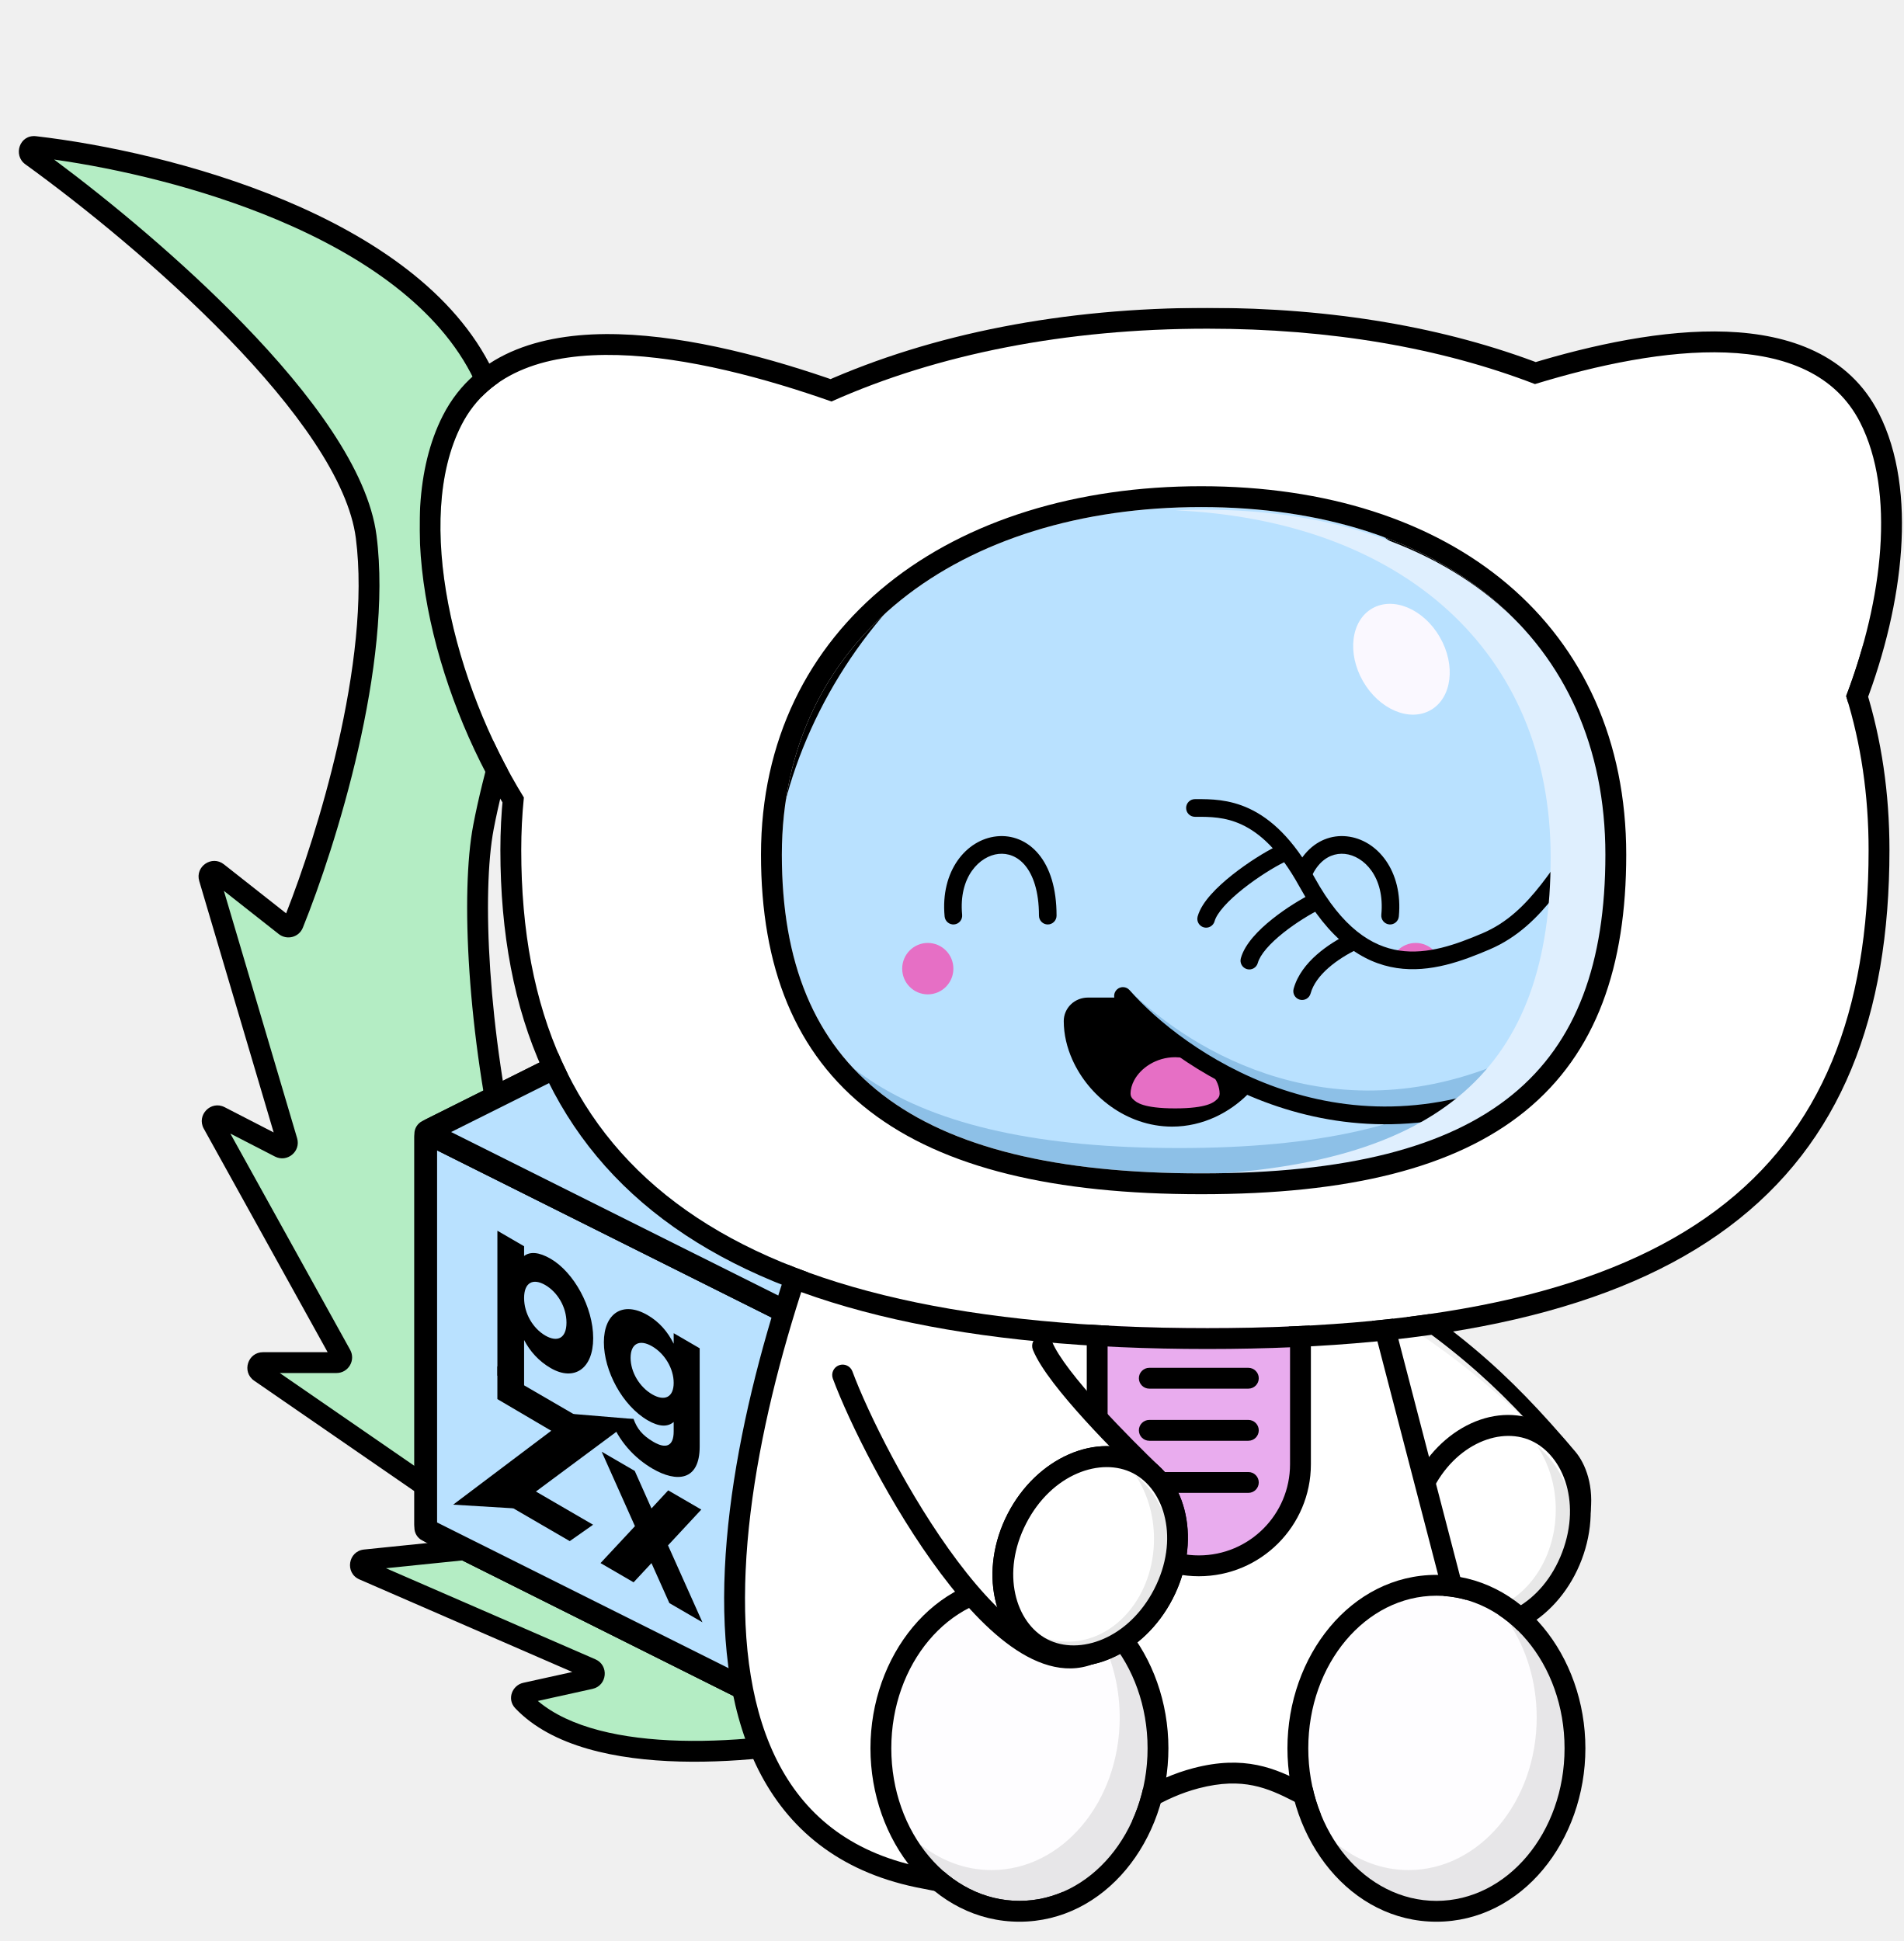
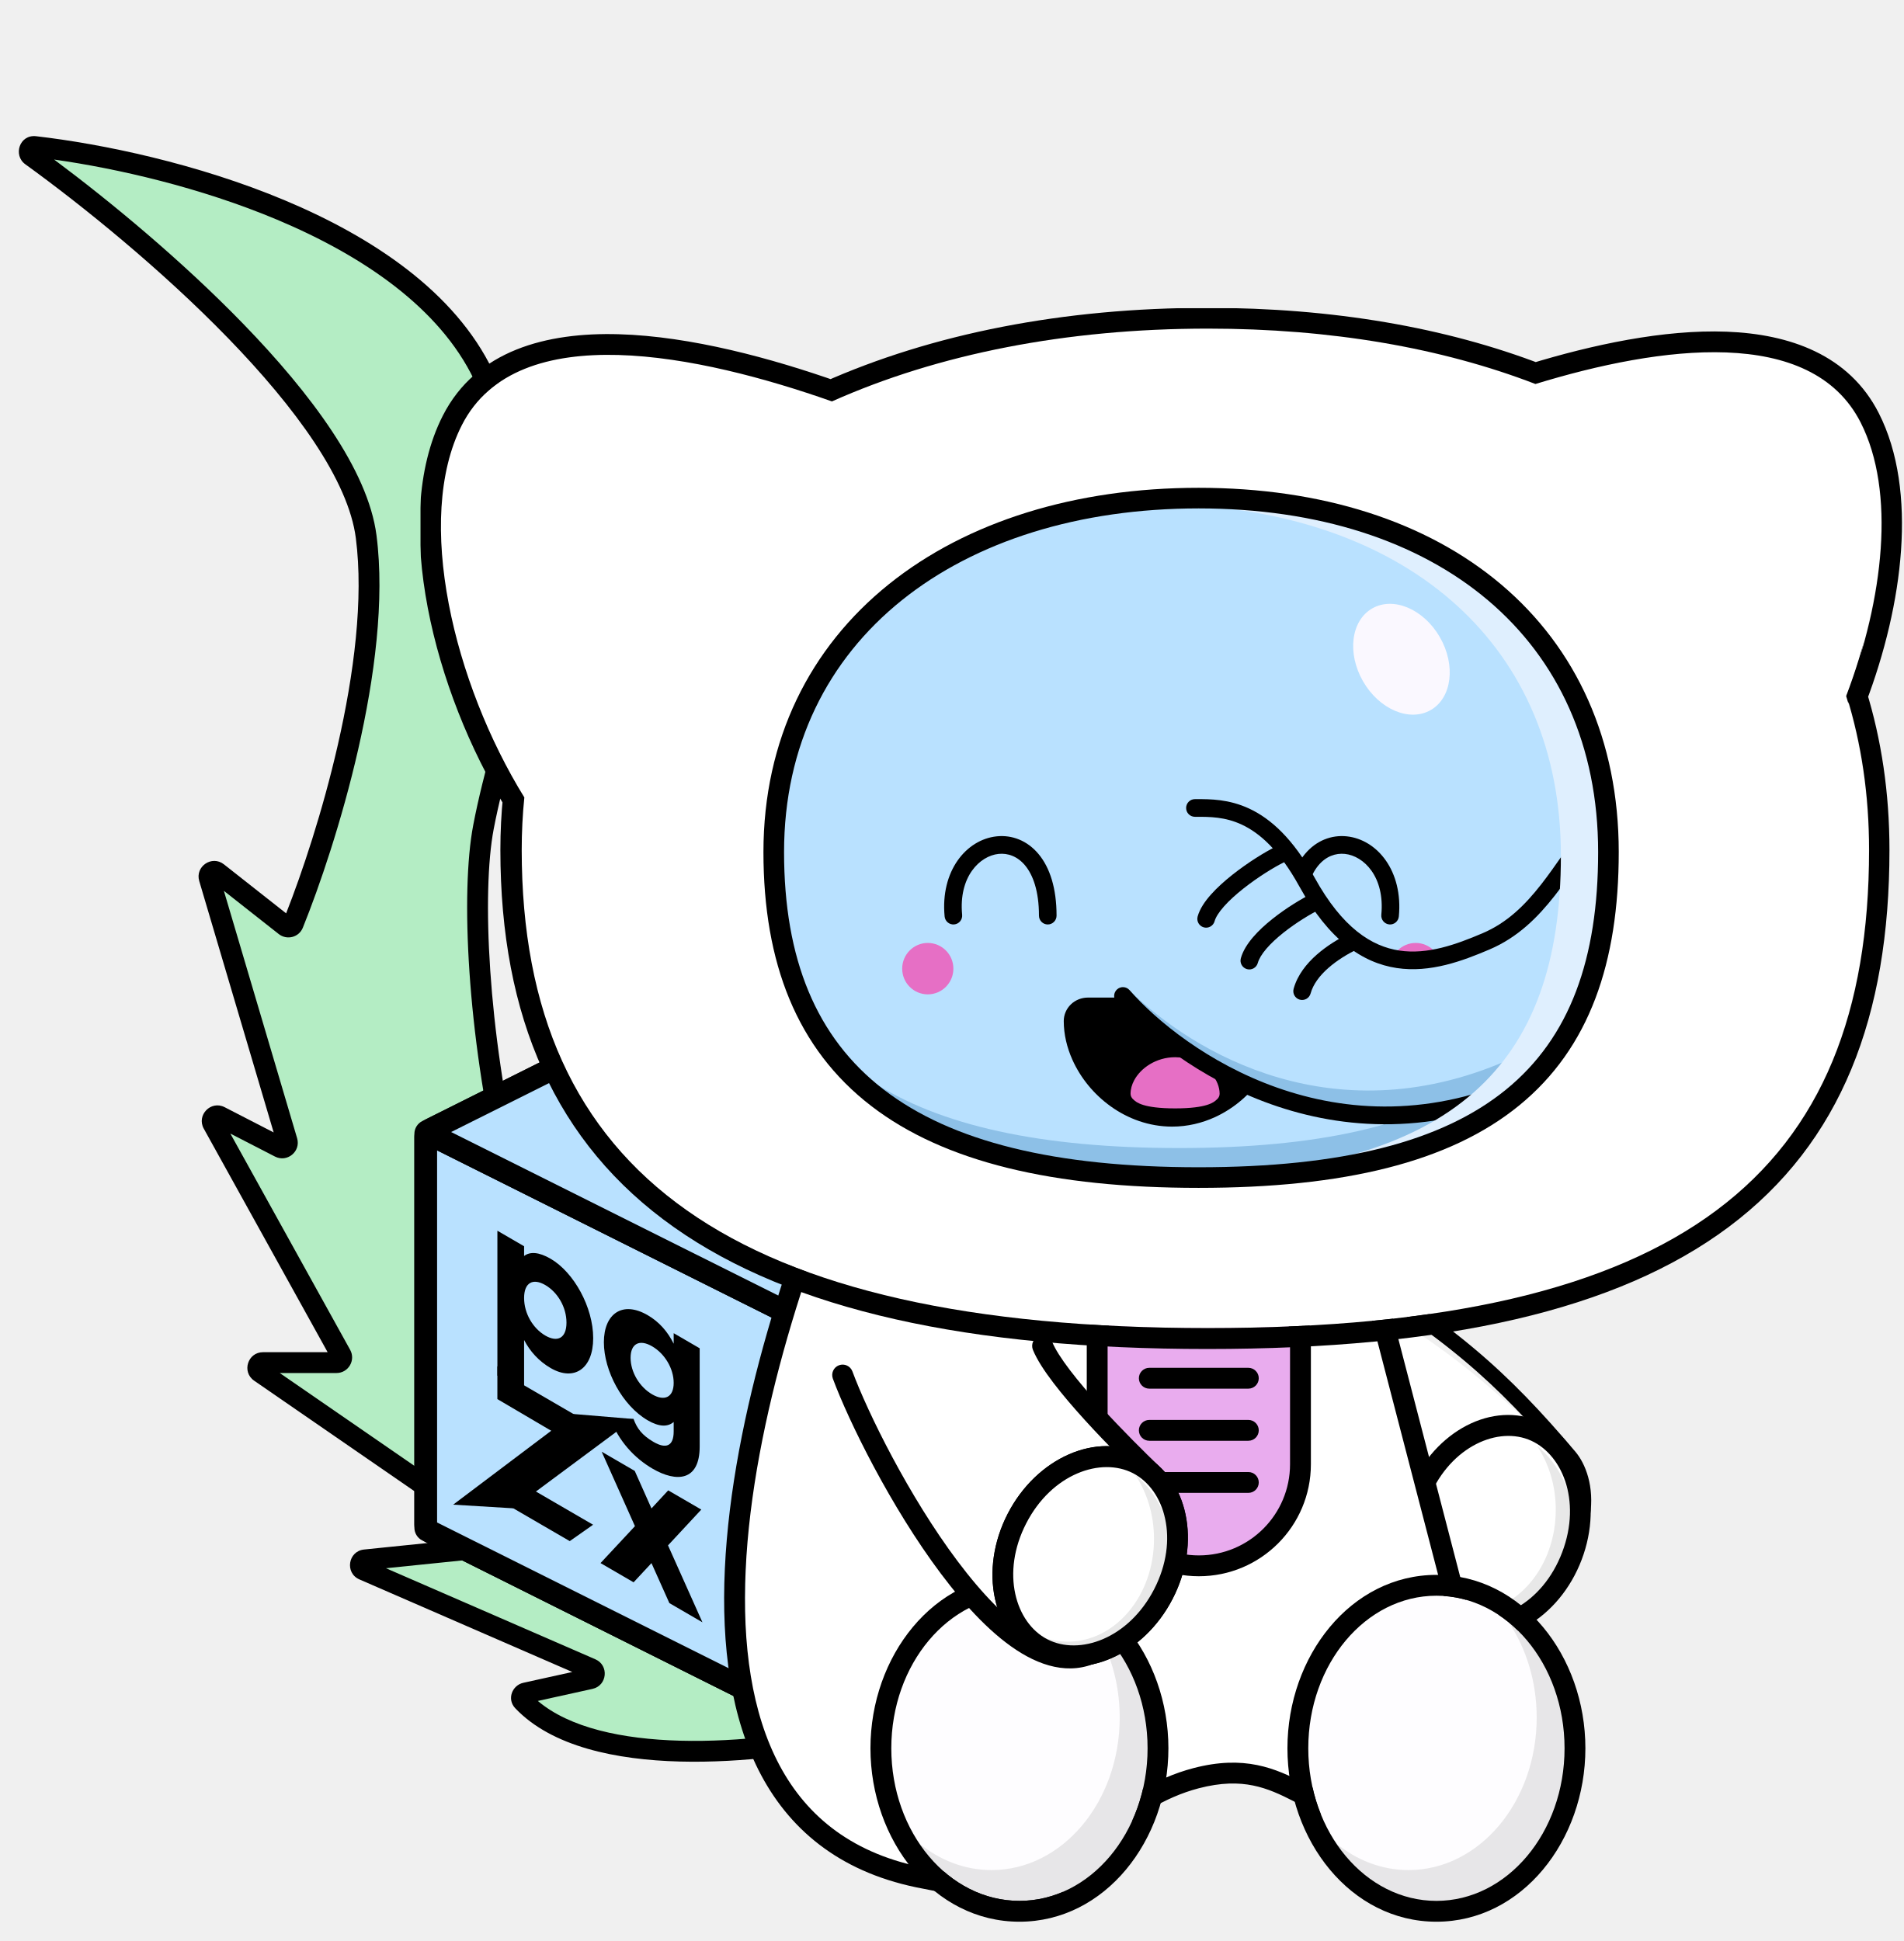
<svg xmlns="http://www.w3.org/2000/svg" width="255" height="260" viewBox="0 0 255 260" fill="none">
  <g clip-path="url(#clip0_150_2614)">
    <path d="M64.749 50.255C55.056 30.077 22.184 21.66 4.675 19.633C3.966 19.55 3.628 20.454 4.207 20.873C19.5 31.93 46.91 55.375 49.041 71.893C51.217 88.748 43.64 112.926 39.266 123.744C39.093 124.173 38.559 124.307 38.196 124.021L29.125 116.875C28.59 116.454 27.83 116.969 28.023 117.622L38.455 152.863C38.63 153.452 38.012 153.963 37.466 153.681L29.445 149.55C28.831 149.234 28.18 149.905 28.515 150.509L45.675 181.487C45.933 181.953 45.596 182.523 45.064 182.523H35.227C34.542 182.523 34.267 183.407 34.831 183.796L66.853 205.877C67.388 206.245 67.174 207.08 66.528 207.146L48.9 208.95C48.186 209.023 48.034 209.998 48.693 210.285L79.181 223.544C79.801 223.814 79.713 224.72 79.052 224.866L70.384 226.778C69.878 226.89 69.669 227.491 70.026 227.866C79.045 237.342 102.507 234.812 113.843 232.191C114.131 232.124 114.337 231.886 114.353 231.591C114.671 225.93 110.719 212.637 92.149 200.846C68.239 185.664 61.432 128.255 64.749 110.805C68.064 93.356 77.489 76.778 64.749 50.255Z" fill="#B4EDC4" />
    <path fill-rule="evenodd" clip-rule="evenodd" d="M3.389 22.004C1.714 20.793 2.614 17.988 4.836 18.246C13.687 19.271 26.416 21.908 38.184 26.85C49.907 31.774 60.938 39.097 66.007 49.651C76.395 71.276 72.326 86.651 68.615 100.67C67.683 104.195 66.772 107.634 66.12 111.066C64.513 119.522 65.344 138.021 69.599 156.361C71.72 165.505 74.677 174.535 78.56 182.195C82.451 189.871 87.216 196.06 92.897 199.667C111.777 211.655 116.1 225.378 115.747 231.67C115.695 232.601 115.033 233.349 114.158 233.551C108.404 234.882 99.584 236.189 91.028 235.96C82.569 235.735 73.936 234 69.015 228.828C67.838 227.592 68.617 225.738 70.083 225.415L76.65 223.966L48.136 211.565C46.16 210.705 46.614 207.781 48.758 207.561L64.5 205.95L34.038 184.945C32.346 183.779 33.172 181.128 35.227 181.128H43.88L27.293 151.185C26.29 149.374 28.244 147.361 30.085 148.309L36.653 151.692L26.685 118.018C26.105 116.06 28.385 114.515 29.989 115.779L38.322 122.343C40.446 116.952 43.212 108.696 45.248 99.772C47.405 90.323 48.713 80.255 47.657 72.071C47.163 68.247 45.18 63.894 42.123 59.278C39.078 54.681 35.037 49.924 30.558 45.307C21.599 36.072 10.99 27.499 3.389 22.004ZM38.105 152.44L38.104 152.44C38.105 152.44 38.105 152.44 38.105 152.44ZM44.453 182.163C44.453 182.163 44.453 182.163 44.454 182.164L45.064 181.826L44.454 182.164L44.453 182.163ZM7.247 21.372C14.701 26.923 24.306 34.853 32.562 43.363C37.113 48.054 41.279 52.947 44.451 57.736C47.611 62.507 49.854 67.279 50.426 71.714C51.545 80.385 50.152 90.834 47.971 100.393C45.784 109.977 42.772 118.797 40.56 124.267C40.028 125.583 38.404 125.963 37.332 125.117L29.985 119.33L39.794 152.466C40.317 154.234 38.466 155.766 36.827 154.922L30.851 151.844L46.896 180.811C47.669 182.207 46.66 183.919 45.064 183.919H37.469L67.646 204.728C69.249 205.833 68.607 208.336 66.67 208.535L51.694 210.067L79.737 222.264C81.599 223.074 81.335 225.792 79.353 226.229L72.034 227.844C76.298 231.464 83.379 232.963 91.103 233.169C99.098 233.383 107.388 232.203 112.974 230.957C112.973 225.583 109.022 213.213 91.4 202.024C85.127 198.041 80.075 191.36 76.069 183.457C72.055 175.538 69.034 166.279 66.879 156.992C62.582 138.469 61.668 119.539 63.377 110.545C64.076 106.867 65.023 103.272 65.975 99.654C69.64 85.739 73.395 71.481 63.49 50.859C58.867 41.234 48.615 34.26 37.102 29.424C26.791 25.093 15.677 22.566 7.247 21.372Z" fill="black" />
    <path d="M162.794 204.516L110.451 178.349C110.337 178.292 110.203 178.292 110.088 178.349L57.746 204.516C57.447 204.665 57.447 205.092 57.746 205.242L110.088 231.409C110.203 231.466 110.337 231.466 110.451 231.409L162.794 205.242C163.093 205.092 163.093 204.665 162.794 204.516Z" fill="black" />
    <path fill-rule="evenodd" clip-rule="evenodd" d="M109.408 176.988C109.951 176.717 110.589 176.717 111.131 176.988L163.474 203.156C164.894 203.865 164.894 205.892 163.474 206.602L111.131 232.769C110.589 233.04 109.951 233.04 109.408 232.769L57.065 206.602C55.645 205.892 55.645 203.865 57.065 203.156L109.408 176.988ZM110.27 179.959L60.421 204.879L110.27 229.799L160.118 204.879L110.27 179.959Z" fill="black" />
    <path d="M162.932 204.585L110.494 178.37C110.357 178.301 110.27 178.161 110.27 178.008V125.673C110.27 125.371 110.587 125.175 110.857 125.31L163.295 151.525C163.433 151.594 163.519 151.734 163.519 151.888V204.223C163.519 204.524 163.202 204.72 162.932 204.585Z" fill="#B9E1FF" />
    <path fill-rule="evenodd" clip-rule="evenodd" d="M108.749 125.673C108.749 124.241 110.256 123.309 111.537 123.95L163.976 150.165C164.628 150.491 165.041 151.158 165.041 151.888V204.223C165.041 205.655 163.533 206.586 162.252 205.946L109.813 179.731C109.161 179.404 108.749 178.737 108.749 178.008V125.673ZM111.791 127.478V177.318L161.998 202.418V152.577L111.791 127.478ZM111.177 177.011C111.176 177.011 111.175 177.01 111.174 177.01L111.177 177.011Z" fill="black" />
    <path d="M110.046 178.37L57.607 204.585C57.337 204.72 57.02 204.524 57.02 204.223V151.888C57.02 151.734 57.107 151.594 57.244 151.525L109.683 125.31C109.952 125.175 110.27 125.371 110.27 125.673V178.008C110.27 178.161 110.183 178.301 110.046 178.37Z" fill="#B9E1FF" />
    <path fill-rule="evenodd" clip-rule="evenodd" d="M109.002 123.95C110.284 123.309 111.791 124.241 111.791 125.673V178.008C111.791 178.737 111.379 179.404 110.726 179.731L58.287 205.946C57.006 206.586 55.499 205.655 55.499 204.223V151.888C55.499 151.158 55.911 150.491 56.564 150.165L109.002 123.95ZM108.749 127.478L58.541 152.577V202.418L108.749 177.318V127.478Z" fill="black" />
    <path d="M109.683 231.206L57.244 204.991C57.107 204.922 57.02 204.782 57.02 204.628V152.294C57.02 151.992 57.337 151.796 57.607 151.931L110.046 178.146C110.183 178.215 110.27 178.355 110.27 178.509V230.843C110.27 231.145 109.952 231.341 109.683 231.206Z" fill="#B9E1FF" />
    <path fill-rule="evenodd" clip-rule="evenodd" d="M55.499 152.294C55.499 150.861 57.006 149.93 58.287 150.57L110.726 176.786C111.379 177.112 111.791 177.779 111.791 178.509V230.843C111.791 232.275 110.284 233.207 109.002 232.566L56.564 206.351C55.911 206.025 55.499 205.358 55.499 204.628V152.294ZM58.541 154.098V203.939L108.749 229.038V179.198L58.541 154.098ZM57.928 203.632C57.926 203.632 57.925 203.631 57.924 203.631L57.425 204.628L57.925 203.631L57.928 203.632Z" fill="black" />
    <path d="M110.857 231.206L163.295 204.991C163.433 204.922 163.519 204.782 163.519 204.628V152.294C163.519 151.992 163.202 151.796 162.932 151.931L110.494 178.146C110.357 178.215 110.27 178.355 110.27 178.509V230.843C110.27 231.145 110.587 231.341 110.857 231.206Z" fill="#B9E1FF" />
    <path fill-rule="evenodd" clip-rule="evenodd" d="M161.998 154.098L111.791 179.198V229.038L161.998 203.939V154.098ZM162.252 150.57C163.533 149.93 165.041 150.861 165.041 152.294V204.628C165.041 205.358 164.628 206.025 163.976 206.351L111.537 232.566C110.256 233.207 108.749 232.275 108.749 230.843V178.509C108.749 177.779 109.161 177.112 109.813 176.786L162.252 150.57Z" fill="black" />
    <path d="M162.794 151.275L110.451 125.107C110.337 125.05 110.203 125.05 110.088 125.107L57.746 151.275C57.447 151.424 57.447 151.851 57.746 152L110.088 178.167C110.203 178.225 110.337 178.225 110.451 178.167L162.794 152C163.093 151.851 163.093 151.424 162.794 151.275Z" fill="#B9E1FF" />
    <path fill-rule="evenodd" clip-rule="evenodd" d="M109.408 123.747C109.951 123.476 110.589 123.476 111.131 123.747L163.474 149.914C164.894 150.624 164.894 152.651 163.474 153.361L111.131 179.528C110.589 179.799 109.951 179.799 109.408 179.528L57.065 153.361C55.645 152.651 55.645 150.624 57.065 149.914L109.408 123.747ZM110.27 126.717L60.421 151.637L110.27 176.557L160.118 151.637L110.27 126.717Z" fill="black" />
    <path d="M90.228 178.582L93.71 180.605V193.774C93.71 198.431 90.586 198.583 87.414 196.74C84.934 195.298 82.859 193.011 81.762 190.1L84.857 190.08C85.31 191.314 85.96 192.235 87.533 193.15C89.203 194.12 90.228 193.718 90.228 191.75V190.475C89.441 191.154 88.296 191.154 86.746 190.253C83.36 188.285 80.879 183.627 80.879 179.801C80.879 175.976 83.36 174.201 86.746 176.17C88.296 177.07 89.441 178.401 90.228 179.995V178.582ZM87.342 186.773C89.036 187.758 90.228 187.148 90.228 185.235C90.228 183.322 89.036 181.326 87.342 180.342C85.649 179.358 84.457 179.968 84.457 181.881C84.457 183.793 85.649 185.789 87.342 186.773Z" fill="black" />
    <path d="M73.748 168.614C76.872 170.43 79.448 175.115 79.448 179.246C79.448 183.377 76.872 185.068 73.748 183.252C72.15 182.323 70.981 181.007 70.194 179.496V186.343L66.617 184.264V164.858L70.194 166.937V168.24C70.981 167.644 72.15 167.686 73.748 168.614ZM73.032 178.899C74.678 179.856 75.87 179.246 75.87 177.167C75.87 175.088 74.678 173.091 73.032 172.135C71.387 171.179 70.194 171.789 70.194 173.868C70.194 175.947 71.387 177.943 73.032 178.899Z" fill="black" />
    <path d="M94.079 217.31L89.65 214.736L87.254 209.381L84.859 211.952L80.43 209.377L85.04 204.432L80.584 194.458L85.014 197.032L87.254 202.057L89.495 199.637L93.924 202.211L89.469 207.006L92.109 212.906L94.079 217.31Z" fill="black" />
    <path d="M69.57 185.205L78.611 190.459V194.469L66.615 187.411V183.015L69.57 185.205Z" fill="black" />
    <path d="M79.432 204.241L76.309 206.435L75.159 203.397L79.432 204.241Z" fill="black" />
    <path d="M84.857 190.08L68.748 202.04L60.694 201.551L76.803 189.408L84.857 190.08Z" fill="black" />
    <path d="M79.432 204.241L76.803 204.353L76.309 206.435L67.269 201.181V197.171L79.432 204.241Z" fill="black" />
    <path d="M203.288 216.393C191.974 226.52 178.389 200.481 165.752 192.541C165.403 192.322 165.308 191.859 165.547 191.524L179.068 172.528C179.278 172.233 179.687 172.153 179.999 172.337C195.678 181.616 199.045 185.312 209.67 195.117C212.541 197.975 214.797 206.092 203.288 216.393Z" fill="white" />
    <path fill-rule="evenodd" clip-rule="evenodd" d="M176.993 167.996C177.287 167.498 177.929 167.332 178.427 167.626C194.685 177.207 201.817 183.638 210.981 194.44L210.981 194.44C212.341 196.043 213.572 199.095 212.953 203.075C212.332 207.067 209.868 211.909 203.987 217.173C202.425 218.571 200.796 219.382 199.117 219.66C197.441 219.937 195.794 219.67 194.215 219.04C191.099 217.796 188.136 215.093 185.439 212.055C183.137 209.462 180.948 206.528 178.963 203.869C178.61 203.396 178.263 202.931 177.923 202.479C176.791 200.971 175.74 199.601 174.771 198.468C173.793 197.323 172.947 196.476 172.232 195.974C171.759 195.641 171.645 194.988 171.978 194.515C172.311 194.042 172.964 193.928 173.437 194.261C174.373 194.919 175.357 195.93 176.363 197.108C177.378 198.296 178.464 199.712 179.598 201.221C179.945 201.683 180.296 202.154 180.653 202.631C182.64 205.294 184.768 208.145 187.005 210.665C189.658 213.653 192.351 216.042 194.992 217.095C196.291 217.614 197.548 217.797 198.775 217.594C200 217.391 201.274 216.791 202.59 215.613C208.217 210.576 210.357 206.143 210.884 202.753C211.413 199.353 210.336 196.917 209.384 195.794C200.376 185.176 193.427 178.895 177.364 169.43C176.866 169.136 176.7 168.494 176.993 167.996Z" fill="black" />
    <path d="M210.531 208.431C207.699 215.881 200.729 219.589 195.275 217.516C189.821 215.444 187.074 208.043 189.906 200.593C192.738 193.144 199.708 189.435 205.162 191.508C210.616 193.581 213.363 200.982 210.531 208.431Z" fill="white" />
    <path fill-rule="evenodd" clip-rule="evenodd" d="M204.666 192.813C200.166 191.103 193.868 194.102 191.212 201.089L191.212 201.089C188.555 208.076 191.272 214.502 195.771 216.212C200.271 217.921 206.569 214.923 209.226 207.935C211.882 200.948 209.166 194.523 204.666 192.813L204.666 192.813ZM188.601 200.097C191.609 192.186 199.249 187.768 205.658 190.204C212.067 192.639 214.843 201.016 211.836 208.927L211.836 208.927C208.828 216.839 201.188 221.257 194.779 218.821C188.37 216.386 185.593 208.009 188.601 200.097Z" fill="black" />
    <path fill-rule="evenodd" clip-rule="evenodd" d="M190.287 213.604C192.143 215.117 194.388 216.002 196.808 216.002C203.192 216.002 208.368 209.838 208.368 202.235C208.368 198.985 207.422 195.998 205.841 193.644C208.884 196.124 210.88 200.291 210.88 205.013C210.88 212.617 205.705 218.781 199.32 218.781C195.664 218.781 192.405 216.76 190.287 213.604Z" fill="black" fill-opacity="0.09" />
    <path d="M114.578 151.897L114.582 151.889H177.142L181.334 170.086C183.964 178.646 187.071 188.761 190.532 201.528C193.078 210.92 194.774 220.754 194.572 228.301C194.472 232.057 193.899 235.402 192.603 237.856C191.259 240.401 189.094 242.027 186.043 242.027C181.952 242.027 178.698 240.861 175.461 239.701L175.46 239.701L175.378 239.671C175.107 239.574 174.837 239.477 174.566 239.381C171.019 238.124 167.225 236.922 161.796 236.966C156.841 237.007 152.313 240.21 148.507 244.035C146.629 245.923 144.987 247.899 143.61 249.598C143.416 249.837 143.225 250.075 143.038 250.307L143.034 250.312C141.943 251.665 140.971 252.87 140.244 253.527C139.766 253.959 139.163 254.09 138.632 254.02C136.782 253.778 126.66 252.292 114.17 247.338C106.765 244.4 102.786 238.058 100.996 229.391C99.217 220.776 99.546 209.644 100.882 196.689C102.981 176.353 108.892 163.096 113.075 154.821C113.633 153.717 114.126 152.767 114.578 151.897Z" fill="white" />
    <path fill-rule="evenodd" clip-rule="evenodd" d="M115.065 149.32C115.768 149.638 116.078 150.466 115.759 151.168C108.581 166.969 100.804 190.167 99.87 210.268C99.403 220.319 100.655 229.45 104.413 236.48C108.133 243.439 114.363 248.45 124.165 250.251L124.174 250.253L139.107 253.206C140.609 250.831 143.167 247.536 146.534 244.475C150.094 241.24 154.634 238.197 159.862 236.837C163.234 235.959 165.969 235.945 168.377 236.433C170.76 236.915 172.75 237.877 174.593 238.821C174.785 238.919 174.976 239.018 175.167 239.116C178.619 240.893 181.839 242.551 187.264 241.863C191.398 241.339 193.685 238.193 194.825 233.912C195.956 229.661 195.816 224.682 195.319 221.368L177.013 150.942C176.819 150.196 177.266 149.433 178.013 149.24C178.759 149.046 179.521 149.493 179.715 150.239L198.058 220.806L198.069 220.877C198.611 224.426 198.793 229.859 197.523 234.629C196.254 239.398 193.393 243.901 187.615 244.633C181.318 245.431 177.424 243.422 173.934 241.622C173.728 241.516 173.524 241.41 173.321 241.306C171.5 240.374 169.802 239.57 167.823 239.169C165.867 238.773 163.563 238.759 160.565 239.539C155.919 240.748 151.77 243.49 148.413 246.541C145.059 249.59 142.57 252.879 141.242 255.062C140.791 255.802 139.918 256.213 139.034 256.038L123.66 252.997C123.657 252.997 123.654 252.996 123.651 252.995C113.038 251.043 106.08 245.52 101.951 237.796C97.859 230.141 96.602 220.437 97.081 210.138C98.038 189.537 105.968 165.97 113.217 150.013C113.536 149.311 114.363 149.001 115.065 149.32Z" fill="black" />
    <path d="M174.175 179.732C174.175 172.215 168.081 166.121 160.562 166.121C153.044 166.121 146.949 172.215 146.949 179.732V196.134C146.949 203.651 153.044 209.745 160.562 209.745C168.081 209.745 174.175 203.651 174.175 196.134V179.732Z" fill="#E9ACEE" />
    <path fill-rule="evenodd" clip-rule="evenodd" d="M160.562 167.517C153.815 167.517 148.346 172.986 148.346 179.732V196.134C148.346 202.88 153.815 208.349 160.562 208.349C167.309 208.349 172.779 202.88 172.779 196.134V179.732C172.779 172.986 167.309 167.517 160.562 167.517ZM145.553 179.732C145.553 171.444 152.273 164.725 160.562 164.725C168.852 164.725 175.571 171.444 175.571 179.732V196.134C175.571 204.422 168.852 211.141 160.562 211.141C152.273 211.141 145.553 204.422 145.553 196.134V179.732Z" fill="black" />
    <path d="M167.194 183.221H153.93C153.159 183.221 152.534 183.846 152.534 184.617C152.534 185.388 153.159 186.013 153.93 186.013H167.194C167.965 186.013 168.59 185.388 168.59 184.617C168.59 183.846 167.965 183.221 167.194 183.221Z" fill="black" />
    <path d="M167.194 190.201H153.93C153.159 190.201 152.534 190.826 152.534 191.597C152.534 192.368 153.159 192.993 153.93 192.993H167.194C167.965 192.993 168.59 192.368 168.59 191.597C168.59 190.826 167.965 190.201 167.194 190.201Z" fill="black" />
    <path d="M167.194 197.181H153.93C153.159 197.181 152.534 197.806 152.534 198.577C152.534 199.348 153.159 199.973 153.93 199.973H167.194C167.965 199.973 168.59 199.348 168.59 198.577C168.59 197.806 167.965 197.181 167.194 197.181Z" fill="black" />
    <path d="M175.222 234.187C175.222 245.475 182.905 254.625 192.383 254.625C201.861 254.625 209.544 245.475 209.544 234.187C209.544 222.9 201.861 213.749 192.383 213.749C182.905 213.749 175.222 222.9 175.222 234.187Z" fill="#FEFDFF" />
    <path fill-rule="evenodd" clip-rule="evenodd" d="M178.973 246.94C181.728 249.186 185.061 250.5 188.652 250.5C198.13 250.5 205.813 241.349 205.813 230.062C205.813 225.238 204.41 220.805 202.063 217.309C206.58 220.99 209.544 227.177 209.544 234.187C209.544 245.475 201.861 254.625 192.383 254.625C186.956 254.625 182.117 251.624 178.973 246.94Z" fill="black" fill-opacity="0.09" />
    <path fill-rule="evenodd" clip-rule="evenodd" d="M192.383 213.749C182.91 213.749 175.222 222.895 175.222 234.187C175.222 245.48 182.91 254.625 192.383 254.625C201.857 254.625 209.544 245.48 209.544 234.187C209.544 222.895 201.857 213.749 192.383 213.749ZM172.43 234.187C172.43 221.84 180.921 210.957 192.383 210.957C203.845 210.957 212.336 221.84 212.336 234.187C212.336 246.534 203.845 257.417 192.383 257.417C180.921 257.417 172.43 246.534 172.43 234.187Z" fill="black" />
    <path d="M119.375 234.187C119.375 245.475 127.058 254.625 136.535 254.625C146.013 254.625 153.696 245.475 153.696 234.187C153.696 222.9 146.013 213.749 136.535 213.749C127.058 213.749 119.375 222.9 119.375 234.187Z" fill="#FEFDFF" />
    <path fill-rule="evenodd" clip-rule="evenodd" d="M123.125 246.94C125.88 249.186 129.214 250.5 132.805 250.5C142.282 250.5 149.965 241.349 149.965 230.062C149.965 225.238 148.562 220.805 146.215 217.309C150.732 220.99 153.696 227.177 153.696 234.187C153.696 245.475 146.013 254.625 136.535 254.625C131.108 254.625 126.269 251.624 123.125 246.94Z" fill="black" fill-opacity="0.09" />
    <path fill-rule="evenodd" clip-rule="evenodd" d="M136.535 213.749C127.062 213.749 119.375 222.895 119.375 234.187C119.375 245.48 127.062 254.625 136.535 254.625C146.009 254.625 153.696 245.48 153.696 234.187C153.696 222.895 146.009 213.749 136.535 213.749ZM116.582 234.187C116.582 221.84 125.074 210.957 136.535 210.957C147.997 210.957 156.488 221.84 156.488 234.187C156.488 246.534 147.997 257.417 136.535 257.417C125.074 257.417 116.582 246.534 116.582 234.187Z" fill="black" />
    <path d="M147.73 220.613C135.423 229.357 117.824 196.899 113.158 184.979C112.996 184.565 113.27 184.126 113.71 184.062L139.093 180.367C139.411 180.321 139.716 180.497 139.858 180.785C142.185 185.49 151.769 194.455 155.366 197.726C155.841 198.159 156.987 200.131 157.065 200.77C157.53 204.596 157.431 213.721 147.73 220.613Z" fill="white" />
    <path fill-rule="evenodd" clip-rule="evenodd" d="M139.109 178.996C139.823 178.705 140.638 179.049 140.928 179.764C141.315 180.717 142.148 182.022 143.317 183.555C144.468 185.065 145.883 186.714 147.361 188.341C150.318 191.595 153.479 194.704 155.189 196.352C155.566 196.715 156.052 197.443 156.408 198.032C156.603 198.354 156.793 198.694 156.948 199.005C157.085 199.281 157.255 199.651 157.327 199.993L157.328 199.993C158.195 204.07 159.031 214.297 148.539 221.751C144.776 224.425 140.646 223.753 136.835 221.466C133.067 219.205 129.361 215.25 126.012 210.789C119.296 201.843 113.664 190.378 111.547 184.672C111.279 183.949 111.647 183.146 112.37 182.878C113.093 182.61 113.897 182.978 114.165 183.701C116.2 189.185 121.709 200.407 128.245 209.113C131.521 213.477 134.968 217.09 138.271 219.072C141.53 221.028 144.389 221.275 146.922 219.475L147.73 220.613L146.922 219.475C156.09 212.961 155.361 204.168 154.596 200.574L155.962 200.284L154.596 200.575C154.598 200.585 154.598 200.582 154.592 200.567C154.578 200.532 154.538 200.43 154.448 200.249C154.336 200.022 154.184 199.751 154.018 199.475C153.851 199.199 153.678 198.934 153.526 198.719C153.45 198.611 153.384 198.523 153.331 198.456C153.283 198.397 153.258 198.369 153.252 198.363C153.251 198.362 153.251 198.362 153.252 198.363C151.523 196.697 148.311 193.539 145.295 190.219C143.787 188.56 142.315 186.846 141.096 185.248C139.896 183.674 138.874 182.127 138.341 180.814C138.051 180.1 138.395 179.286 139.109 178.996Z" fill="black" />
    <path d="M155.82 213.514C152.171 220.599 144.829 223.502 139.642 220.831C134.454 218.16 132.555 210.498 136.205 203.413C139.854 196.328 147.196 193.424 152.383 196.095C157.57 198.767 159.469 206.428 155.82 213.514Z" fill="white" />
    <path fill-rule="evenodd" clip-rule="evenodd" d="M151.744 197.337C147.464 195.133 140.869 197.407 137.446 204.052L137.446 204.052C134.023 210.697 136.001 217.386 140.281 219.59L140.281 219.59C144.56 221.794 151.156 219.52 154.579 212.875C158.002 206.229 156.023 199.54 151.744 197.337ZM134.963 202.774C138.839 195.249 146.927 191.716 153.022 194.854L153.022 194.854C159.117 197.993 160.937 206.628 157.061 214.153L157.061 214.153C153.185 221.677 145.098 225.211 139.003 222.072C132.907 218.933 131.087 210.298 134.963 202.774Z" fill="black" />
    <path d="M155.82 213.514C152.171 220.599 144.829 223.502 139.642 220.831C134.454 218.16 132.555 210.498 136.205 203.413C139.854 196.328 147.196 193.424 152.383 196.095C157.57 198.767 159.469 206.428 155.82 213.514Z" fill="white" />
    <path fill-rule="evenodd" clip-rule="evenodd" d="M151.744 197.337C147.464 195.133 140.869 197.407 137.446 204.052L137.446 204.052C134.023 210.697 136.001 217.386 140.281 219.59L140.281 219.59C144.56 221.794 151.156 219.52 154.579 212.875C158.002 206.229 156.023 199.54 151.744 197.337ZM134.963 202.774C138.839 195.249 146.927 191.716 153.022 194.854L153.022 194.854C159.117 197.993 160.937 206.628 157.061 214.153L157.061 214.153C153.185 221.677 145.098 225.211 139.003 222.072C132.907 218.933 131.087 210.298 134.963 202.774Z" fill="black" />
    <path fill-rule="evenodd" clip-rule="evenodd" d="M136.478 217.506C138.334 219.019 140.58 219.904 142.999 219.904C149.383 219.904 154.559 213.74 154.559 206.136C154.559 202.887 153.614 199.9 152.033 197.545C155.075 200.025 157.072 204.192 157.072 208.915C157.072 216.519 151.896 222.682 145.512 222.682C141.856 222.682 138.596 220.661 136.478 217.506Z" fill="black" fill-opacity="0.09" />
    <path d="M87.629 126.243C71.48 116.347 57.157 79.931 66.201 62.168C74.913 45.058 107.09 55.179 124.047 62.168C140.758 69.056 135.616 74.969 133.474 84.983C131.331 94.997 125.73 132.96 120.498 146.199C113.958 162.747 98.433 150.304 96.107 139.872C93.731 129.214 92.124 128.998 87.629 126.243Z" fill="#B9E1FF" />
    <path fill-rule="evenodd" clip-rule="evenodd" d="M92.163 51.954C103.579 53.238 115.982 57.565 124.494 61.073C132.915 64.544 136.361 67.971 136.996 72.228C137.3 74.268 136.927 76.353 136.397 78.453C136.189 79.277 135.962 80.089 135.731 80.913C135.35 82.277 134.959 83.676 134.626 85.232C134.057 87.892 133.246 92.514 132.26 98.135C131.394 103.07 130.394 108.776 129.303 114.601C126.986 126.968 124.26 139.889 121.593 146.636C119.884 150.959 117.505 153.594 114.703 154.753C111.901 155.913 108.92 155.494 106.223 154.225C103.53 152.959 101.031 150.812 99.059 148.327C97.087 145.842 95.586 142.948 94.958 140.13C93.77 134.804 92.814 132.306 91.712 130.793C90.791 129.529 89.753 128.905 88.018 127.861C87.707 127.674 87.374 127.474 87.016 127.254C78.608 122.102 70.867 110.227 66.358 97.554C64.093 91.187 62.617 84.547 62.286 78.345C61.956 72.154 62.765 66.319 65.152 61.629C69.881 52.341 80.865 50.684 92.163 51.954ZM91.901 54.307C80.694 53.047 71.233 54.885 67.251 62.707C65.116 66.899 64.323 72.276 64.64 78.219C64.956 84.15 66.374 90.562 68.578 96.757C73.007 109.207 80.501 120.489 88.243 125.233C88.557 125.425 88.864 125.609 89.163 125.788C90.899 126.824 92.39 127.714 93.614 129.395C95.033 131.344 96.069 134.282 97.257 139.613C97.792 142.012 99.104 144.585 100.901 146.851C102.699 149.115 104.925 151.001 107.222 152.081C109.514 153.159 111.786 153.4 113.806 152.564C115.828 151.728 117.842 149.713 119.403 145.762C121.969 139.27 124.659 126.591 126.987 114.163C128.061 108.427 129.058 102.747 129.925 97.806C130.922 92.124 131.747 87.419 132.322 84.734C132.665 83.13 133.1 81.57 133.497 80.144C133.722 79.338 133.935 78.576 134.112 77.872C134.627 75.831 134.896 74.129 134.665 72.579C134.229 69.654 131.889 66.68 123.6 63.263C115.155 59.783 102.991 55.554 91.901 54.307Z" fill="black" />
    <path d="M80.77 70.778C92.696 59.755 124.17 74.704 130.26 80.519C131.039 90.535 118.085 127.408 114.928 135.382L98.338 118.991C91.268 114.04 68.844 81.8 80.77 70.778Z" fill="black" />
    <path d="M225.166 126.243C241.315 116.347 255.638 79.931 246.594 62.168C237.882 45.058 205.705 55.179 188.748 62.168C172.037 69.056 177.179 74.969 179.322 84.983C181.464 94.997 187.065 132.96 192.297 146.199C198.838 162.747 214.362 150.304 216.688 139.872C219.064 129.214 220.671 128.998 225.166 126.243Z" fill="#B9E1FF" />
    <path fill-rule="evenodd" clip-rule="evenodd" d="M220.632 51.954C209.216 53.238 196.813 57.565 188.301 61.073C179.88 64.544 176.435 67.971 175.8 72.228C175.495 74.268 175.869 76.353 176.399 78.453C176.607 79.277 176.834 80.089 177.064 80.913C177.446 82.277 177.837 83.676 178.17 85.232C178.739 87.892 179.55 92.514 180.536 98.135C181.401 103.07 182.402 108.776 183.493 114.601C185.809 126.968 188.536 139.889 191.202 146.636C192.911 150.959 195.29 153.594 198.092 154.753C200.895 155.913 203.875 155.494 206.573 154.225C209.265 152.959 211.765 150.812 213.737 148.327C215.709 145.842 217.21 142.948 217.838 140.13C219.025 134.804 219.981 132.306 221.083 130.793C222.004 129.529 223.042 128.905 224.778 127.861C225.088 127.674 225.421 127.474 225.78 127.254C234.187 122.102 241.929 110.227 246.437 97.554C248.702 91.187 250.179 84.547 250.509 78.345C250.839 72.154 250.031 66.319 247.643 61.629C242.914 52.341 231.931 50.684 220.632 51.954ZM220.894 54.307C232.101 53.047 241.563 54.885 245.545 62.707C247.679 66.899 248.472 72.276 248.156 78.219C247.84 84.15 246.422 90.562 244.218 96.757C239.789 109.207 232.294 120.489 224.552 125.233C224.239 125.425 223.931 125.609 223.632 125.788C221.897 126.824 220.406 127.714 219.182 129.395C217.762 131.344 216.727 134.282 215.538 139.613C215.004 142.012 213.692 144.585 211.894 146.851C210.097 149.115 207.87 151.001 205.574 152.081C203.282 153.159 201.009 153.4 198.989 152.564C196.968 151.728 194.954 149.713 193.393 145.762C190.827 139.27 188.137 126.591 185.809 114.163C184.735 108.427 183.738 102.747 182.871 97.806C181.874 92.124 181.048 87.419 180.474 84.734C180.13 83.13 179.696 81.57 179.298 80.144C179.074 79.338 178.861 78.576 178.683 77.872C178.168 75.831 177.899 74.129 178.13 72.579C178.567 69.654 180.906 66.68 189.196 63.263C197.641 59.783 209.804 55.554 220.894 54.307Z" fill="black" />
    <path d="M232.026 70.778C220.099 59.755 188.625 74.704 182.535 80.519C181.756 90.535 194.71 127.408 197.868 135.382L214.458 118.991C221.528 114.04 243.952 81.8 232.026 70.778Z" fill="black" />
-     <path d="M212.185 120.408C212.185 148.057 196.89 161.283 157.905 161.283C118.92 161.283 101.573 148.057 101.573 120.408C101.573 92.759 125.449 61.157 157.905 61.157C190.361 61.157 212.185 92.759 212.185 120.408Z" fill="#B9E1FF" />
+     <rect x="98.969" y="63.975" width="124.942" height="94.595" fill="#B9E1FF" />
    <path fill-rule="evenodd" clip-rule="evenodd" d="M212.076 116.916C210.614 141.836 194.961 153.783 157.91 153.783C120.844 153.783 103.339 141.827 101.705 116.886C101.621 118.065 101.578 119.24 101.578 120.408C101.578 148.057 118.926 161.283 157.91 161.283C196.895 161.283 212.19 148.057 212.19 120.408C212.19 119.25 212.152 118.085 212.076 116.916Z" fill="#8DC0E7" />
-     <path fill-rule="evenodd" clip-rule="evenodd" d="M198.528 149.731C206.616 143.441 210.325 133.877 210.325 120.408C210.325 107.047 205.039 92.658 195.794 81.622C186.568 70.608 173.491 63.032 157.91 63.032C142.315 63.032 128.713 70.621 118.968 81.659C109.209 92.713 103.444 107.094 103.444 120.408C103.444 133.802 107.617 143.379 116.225 149.7C124.959 156.113 138.56 159.408 157.91 159.408C177.267 159.408 190.325 156.109 198.528 149.731ZM157.91 161.283C196.895 161.283 212.19 148.057 212.19 120.408C212.19 92.759 190.366 61.157 157.91 61.157C125.454 61.157 101.578 92.759 101.578 120.408C101.578 148.057 118.926 161.283 157.91 161.283Z" fill="black" />
    <path fill-rule="evenodd" clip-rule="evenodd" d="M180.135 114.383C182.636 114.649 185.494 117.424 185.004 122.536C184.942 123.187 185.417 123.766 186.064 123.828C186.712 123.89 187.288 123.414 187.35 122.763C187.932 116.683 184.47 112.463 180.383 112.029C178.34 111.812 176.275 112.586 174.757 114.416C173.259 116.223 172.359 118.972 172.359 122.65C172.359 123.303 172.886 123.834 173.537 123.834C174.188 123.834 174.716 123.303 174.716 122.65C174.716 119.332 175.529 117.184 176.568 115.931C177.588 114.701 178.885 114.251 180.135 114.383Z" fill="black" />
    <path d="M189.605 133.196C187.712 133.196 186.178 131.654 186.178 129.753C186.178 127.851 187.712 126.309 189.605 126.309C191.499 126.309 193.033 127.851 193.033 129.753C193.033 131.654 191.499 133.196 189.605 133.196Z" fill="#E66FC5" />
    <path fill-rule="evenodd" clip-rule="evenodd" d="M133.731 114.383C131.23 114.649 128.373 117.424 128.862 122.536C128.924 123.187 128.45 123.766 127.802 123.828C127.154 123.89 126.579 123.414 126.516 122.763C125.934 116.683 129.397 112.463 133.484 112.029C135.527 111.812 137.592 112.586 139.109 114.416C140.608 116.223 141.508 118.972 141.508 122.65C141.508 123.303 140.98 123.834 140.329 123.834C139.679 123.834 139.151 123.303 139.151 122.65C139.151 119.332 138.337 117.184 137.298 115.931C136.278 114.701 134.982 114.251 133.731 114.383Z" fill="black" />
    <path d="M124.261 133.196C126.154 133.196 127.689 131.655 127.689 129.753C127.689 127.851 126.154 126.309 124.261 126.309C122.368 126.309 120.833 127.851 120.833 129.753C120.833 131.655 122.368 133.196 124.261 133.196Z" fill="#E66FC5" />
    <path fill-rule="evenodd" clip-rule="evenodd" d="M143.628 141.954C142.901 140.327 142.473 138.573 142.472 136.769C142.472 135.942 142.816 135.132 143.416 134.548C144.017 133.962 144.848 133.627 145.697 133.627H168.271C169.12 133.627 169.95 133.962 170.551 134.548C171.152 135.132 171.496 135.942 171.496 136.769C171.488 139.477 170.546 142.064 169.027 144.294C167.5 146.52 165.367 148.42 162.755 149.629C161.016 150.43 159.054 150.913 156.984 150.912C153.871 150.912 151.034 149.83 148.765 148.203C146.488 146.568 144.723 144.392 143.628 141.954Z" fill="black" />
    <mask id="mask0_150_2614" style="mask-type:luminance" maskUnits="userSpaceOnUse" x="142" y="133" width="30" height="18">
      <path fill-rule="evenodd" clip-rule="evenodd" d="M143.628 141.954C142.901 140.327 142.473 138.573 142.472 136.769C142.472 135.942 142.816 135.132 143.416 134.548C144.017 133.962 144.848 133.627 145.697 133.627H168.271C169.12 133.627 169.95 133.962 170.551 134.548C171.152 135.132 171.496 135.942 171.496 136.769C171.488 139.477 170.546 142.064 169.027 144.294C167.5 146.52 165.367 148.42 162.755 149.629C161.016 150.43 159.054 150.913 156.984 150.912C153.871 150.912 151.034 149.83 148.765 148.203C146.488 146.568 144.723 144.392 143.628 141.954Z" fill="white" />
    </mask>
    <g mask="url(#mask0_150_2614)">
      <path fill-rule="evenodd" clip-rule="evenodd" d="M151.894 144.722C151.595 145.286 151.419 145.894 151.419 146.519C151.419 146.806 151.56 147.087 151.806 147.289C151.825 147.304 151.845 147.323 151.869 147.345C152.175 147.629 153.081 148.471 157.383 148.471C161.685 148.471 162.591 147.629 162.897 147.345C162.921 147.323 162.941 147.304 162.959 147.289C163.206 147.087 163.348 146.806 163.348 146.519C163.345 145.58 162.957 144.684 162.333 143.911C161.706 143.139 160.829 142.48 159.755 142.061C159.041 141.783 158.234 141.616 157.383 141.616C156.104 141.616 154.938 141.991 154.005 142.555C153.069 143.122 152.344 143.877 151.894 144.722Z" fill="#E66FC5" />
    </g>
    <path d="M204.817 145.034C178.936 156.915 158.54 142.38 151.256 134.057L161.432 109.843C165.396 109.843 169.46 108.014 175.037 118.13C182.75 132.12 191.888 129.138 199.032 126.093C206.102 123.08 209.15 116.005 213.815 110.381C218.1 105.216 229.562 101.88 227.312 118.13C225.182 133.521 210.887 142.38 204.817 145.034Z" fill="#B9E1FF" />
    <path fill-rule="evenodd" clip-rule="evenodd" d="M172.454 113.953C172.739 114.541 172.495 115.249 171.91 115.535C170.673 116.14 168.494 117.47 166.527 119.027C165.546 119.803 164.645 120.615 163.948 121.398C163.233 122.201 162.817 122.883 162.675 123.397C162.501 124.027 161.851 124.396 161.224 124.221C160.597 124.046 160.23 123.393 160.404 122.763C160.69 121.727 161.391 120.72 162.191 119.82C163.009 118.9 164.023 117.995 165.069 117.167C167.154 115.517 169.475 114.093 170.879 113.406C171.465 113.12 172.17 113.365 172.454 113.953Z" fill="black" />
    <path fill-rule="evenodd" clip-rule="evenodd" d="M177.382 120.195C177.667 120.783 177.423 121.491 176.838 121.777C175.589 122.387 173.627 123.559 171.885 124.944C171.016 125.636 170.226 126.362 169.613 127.078C168.99 127.806 168.608 128.456 168.46 128.993C168.285 129.623 167.636 129.992 167.009 129.817C166.382 129.642 166.014 128.989 166.189 128.359C166.469 127.347 167.095 126.388 167.827 125.534C168.568 124.668 169.479 123.839 170.422 123.089C172.305 121.59 174.413 120.329 175.807 119.648C176.392 119.362 177.097 119.607 177.382 120.195Z" fill="black" />
    <path fill-rule="evenodd" clip-rule="evenodd" d="M182.309 125.575C182.594 126.163 182.351 126.872 181.765 127.158C180.504 127.774 179.101 128.614 177.927 129.644C176.745 130.68 175.873 131.839 175.53 133.083C175.355 133.713 174.706 134.081 174.079 133.906C173.452 133.731 173.084 133.079 173.259 132.449C173.772 130.593 175.007 129.062 176.378 127.86C177.756 126.651 179.353 125.704 180.734 125.029C181.32 124.743 182.025 124.988 182.309 125.575Z" fill="black" />
    <path fill-rule="evenodd" clip-rule="evenodd" d="M151.197 132.589C159.72 140.979 178.96 152.575 202.888 141.59C208.959 138.936 223.254 130.077 225.384 114.686C225.685 112.508 225.741 110.682 225.6 109.165C226.646 111.036 227.081 114.041 226.455 118.56C224.325 133.951 210.03 142.81 203.96 145.465C178.079 157.346 157.683 142.81 150.399 134.488L151.197 132.589Z" fill="#8DC0E7" />
    <path fill-rule="evenodd" clip-rule="evenodd" d="M227.834 108.862C228.784 111.039 229.056 114.129 228.479 118.293C227.367 126.328 223.084 132.618 218.361 137.209C213.648 141.791 208.437 144.741 205.297 146.115C178.739 158.301 156.96 142.701 149.514 134.193C149.084 133.702 149.132 132.954 149.621 132.522C150.109 132.091 150.854 132.139 151.284 132.63C158.405 140.766 179.128 155.526 204.327 143.958L204.336 143.953L204.346 143.949C207.277 142.667 212.243 139.861 216.722 135.507C221.198 131.157 225.127 125.322 226.145 117.967C226.693 114.005 226.376 111.418 225.676 109.812C225.006 108.277 223.974 107.596 222.81 107.39C221.572 107.171 220.063 107.475 218.554 108.196C217.057 108.912 215.676 109.987 214.72 111.139C213.588 112.504 212.547 113.965 211.494 115.467C211.38 115.629 211.266 115.793 211.151 115.957C210.218 117.291 209.265 118.652 208.252 119.948C205.967 122.868 203.289 125.565 199.492 127.183C195.927 128.703 191.577 130.348 187.073 129.671C182.464 128.977 177.981 125.914 174.006 118.703C171.304 113.802 168.63 111.538 166.317 110.459C164.065 109.41 162.024 109.411 160.228 109.412C160.165 109.412 160.102 109.412 160.04 109.412C159.389 109.412 158.861 108.883 158.861 108.229C158.861 107.575 159.389 107.045 160.04 107.045C160.121 107.045 160.205 107.045 160.289 107.045C162.077 107.042 164.575 107.038 167.309 108.312C170.189 109.655 173.193 112.341 176.068 117.556C179.805 124.336 183.748 126.777 187.422 127.329C191.202 127.897 194.993 126.529 198.572 125.004C201.845 123.608 204.226 121.262 206.399 118.485C207.371 117.242 208.286 115.935 209.224 114.594C209.338 114.431 209.453 114.268 209.568 114.104C210.62 112.602 211.709 111.07 212.909 109.623C214.096 108.193 215.755 106.913 217.541 106.059C219.317 105.21 221.336 104.726 223.218 105.058C225.174 105.404 226.854 106.614 227.834 108.862Z" fill="black" />
+     <path fill-rule="evenodd" clip-rule="evenodd" d="M158.298 157.702C194.676 156.795 209.054 142.803 209.054 114.589C209.054 86.562 188.813 68.977 158.297 67.614C159.575 67.558 160.869 67.529 162.176 67.529C194.84 67.529 216.803 85.394 216.803 114.589C216.803 143.784 201.41 157.75 162.176 157.75C160.859 157.75 159.566 157.734 158.298 157.702Z" fill="#DFEFFE" />
    <path fill-rule="evenodd" clip-rule="evenodd" d="M161.712 177.907C225.314 177.907 250.268 157.183 250.268 113.86C250.268 106.483 249.235 99.593 247.261 93.239C252.211 80.226 253.858 65.869 249.137 56.596C242.514 43.589 222.33 46.319 205.582 51.447C193.008 46.598 178.201 44.027 161.712 44.027C142.751 44.027 125.586 47.426 111.36 53.78C93.788 47.583 69.236 42.335 61.796 56.947C55.374 69.56 60.734 91.577 70.163 106.827C69.929 109.119 69.81 111.464 69.81 113.86C69.81 157.183 98.111 177.907 161.712 177.907ZM160.887 157.175C199.762 157.175 215.014 143.359 215.014 114.477C215.014 85.595 193.252 67.922 160.887 67.922C128.523 67.922 104.715 85.595 104.715 114.477C104.715 143.359 122.013 157.175 160.887 157.175Z" fill="white" />
    <mask id="mask1_150_2614" style="mask-type:luminance" maskUnits="userSpaceOnUse" x="56" y="41" width="199" height="140">
-       <path d="M254.805 41.235H56.197V180.833H254.805V41.235Z" fill="white" />
-       <path fill-rule="evenodd" clip-rule="evenodd" d="M250.268 113.86C250.268 157.183 225.314 177.907 161.712 177.907C98.111 177.907 69.81 157.183 69.81 113.86C69.81 111.464 69.929 109.119 70.163 106.827C60.734 91.577 55.374 69.56 61.796 56.947C69.236 42.335 93.788 47.583 111.36 53.78C125.586 47.426 142.751 44.027 161.712 44.027C178.201 44.027 193.008 46.598 205.582 51.447C222.33 46.319 242.514 43.589 249.137 56.596C253.858 65.869 252.211 80.225 247.261 93.239C249.235 99.593 250.268 106.483 250.268 113.86Z" fill="black" />
+       <path d="M254.928 41.283H56.32V180.88H254.928V41.283Z" fill="white" />
+       <path fill-rule="evenodd" clip-rule="evenodd" d="M250.332 113.85C250.332 157.173 225.378 177.897 161.777 177.897C98.175 177.897 69.874 157.173 69.874 113.85C69.874 111.453 69.993 109.109 70.227 106.817C60.798 91.567 55.439 69.549 61.861 56.937C69.3 42.325 93.852 47.573 111.425 53.769C125.65 47.416 142.816 44.017 161.777 44.017C178.266 44.017 193.073 46.587 205.646 51.436C222.395 46.308 242.579 43.578 249.201 56.585C253.922 65.859 252.275 80.215 247.325 93.228C249.3 99.582 250.332 106.472 250.332 113.85Z" fill="black" />
    </mask>
    <g mask="url(#mask1_150_2614)">
      <path d="M70.163 106.827L72.941 107.111L73.037 106.167L72.538 105.359L70.163 106.827ZM111.36 53.78L110.432 56.413L111.482 56.783L112.499 56.329L111.36 53.78ZM205.581 51.447L204.577 54.051L205.477 54.398L206.399 54.116L205.581 51.447ZM247.261 93.239L244.65 92.246L244.308 93.147L244.594 94.067L247.261 93.239ZM161.712 180.699C193.702 180.699 216.59 175.51 231.512 164.367C246.627 153.078 253.06 136.084 253.06 113.86H247.475C247.475 134.96 241.431 149.989 228.169 159.893C214.714 169.942 193.324 175.115 161.712 175.115V180.699ZM67.017 113.86C67.017 136.199 74.364 153.172 90.301 164.411C106.032 175.505 129.711 180.699 161.712 180.699V175.115C130.112 175.115 107.84 169.947 93.52 159.848C79.406 149.895 72.602 134.844 72.602 113.86H67.017ZM67.385 106.543C67.141 108.932 67.017 111.371 67.017 113.86H72.602C72.602 111.556 72.716 109.306 72.941 107.111L67.385 106.543ZM59.307 55.681C55.691 62.784 55.526 72.167 57.293 81.422C59.074 90.753 62.899 100.389 67.787 108.295L72.538 105.359C67.998 98.016 64.428 89.018 62.778 80.375C61.114 71.655 61.48 63.723 64.284 58.214L59.307 55.681ZM112.289 51.147C103.41 48.016 92.555 45.042 82.857 44.77C73.257 44.5 63.782 46.893 59.307 55.681L64.284 58.214C67.25 52.39 73.77 50.1 82.7 50.351C91.531 50.599 101.738 53.347 110.432 56.413L112.289 51.147ZM161.712 41.235C142.429 41.235 124.864 44.691 110.221 51.23L112.499 56.329C126.307 50.162 143.074 46.819 161.712 46.819V41.235ZM206.586 48.842C193.64 43.849 178.484 41.235 161.712 41.235V46.819C177.918 46.819 192.376 49.347 204.577 54.051L206.586 48.842ZM251.625 55.329C247.647 47.516 239.681 44.75 231.262 44.43C222.831 44.11 213.247 46.18 204.764 48.777L206.399 54.116C214.665 51.585 223.547 49.726 231.05 50.01C238.566 50.295 244.004 52.669 246.648 57.862L251.625 55.329ZM249.87 94.231C252.424 87.518 254.148 80.404 254.611 73.707C255.072 67.041 254.295 60.574 251.625 55.329L246.648 57.862C248.699 61.89 249.46 67.239 249.04 73.322C248.622 79.375 247.047 85.946 244.65 92.246L249.87 94.231ZM253.06 113.86C253.06 106.22 251.991 99.05 249.927 92.41L244.594 94.067C246.48 100.136 247.475 106.745 247.475 113.86H253.06Z" fill="black" />
    </g>
-     <path fill-rule="evenodd" clip-rule="evenodd" d="M157.394 157.48C193.439 156.582 207.684 142.741 207.684 114.829C207.684 87.102 187.629 69.706 157.392 68.358C158.659 68.302 159.941 68.273 161.236 68.273C193.601 68.273 215.363 85.947 215.363 114.829C215.363 143.711 200.111 157.527 161.236 157.527C159.931 157.527 158.65 157.511 157.394 157.48Z" fill="#DFEFFE" />
-     <path fill-rule="evenodd" clip-rule="evenodd" d="M118.916 78.192C129.517 69.678 144.223 65.13 160.887 65.13C177.556 65.13 191.782 69.682 201.891 78.238C212.052 86.837 217.806 99.279 217.806 114.477C217.806 129.399 213.85 141.036 204.292 148.822C194.873 156.495 180.548 159.967 160.887 159.967C141.216 159.967 126.427 156.49 116.52 148.87L117.372 147.763L116.52 148.87C106.455 141.127 101.922 129.505 101.922 114.477C101.922 99.192 108.256 86.752 118.916 78.192L118.916 78.192ZM160.887 67.922C144.705 67.922 130.662 72.34 120.664 80.368C110.667 88.397 104.715 100.036 104.715 114.477C104.715 128.918 109.04 139.593 118.223 146.657C127.407 153.721 141.45 157.175 160.887 157.175C180.325 157.175 193.856 153.721 202.529 146.657C211.201 139.593 215.014 128.919 215.014 114.477C215.014 100.036 209.573 88.397 200.087 80.369C190.601 72.34 177.07 67.922 160.887 67.922Z" fill="black" />
+     <path fill-rule="evenodd" clip-rule="evenodd" d="M119.049 78.257C129.528 69.84 144.065 65.342 160.538 65.342C177.015 65.342 191.078 69.843 201.071 78.303C211.115 86.805 216.803 99.108 216.803 114.136C216.803 128.891 212.893 140.397 203.445 148.096C194.133 155.683 179.973 159.117 160.538 159.117C141.093 159.117 126.473 155.678 116.681 148.144L117.522 147.049L116.681 148.143C106.731 140.487 102.25 128.996 102.25 114.136C102.25 99.023 108.511 86.722 119.049 78.257L119.049 78.257ZM160.538 68.102C144.542 68.102 130.66 72.471 120.777 80.41C110.894 88.349 105.011 99.857 105.011 114.136C105.011 128.416 109.286 138.97 118.364 145.955C127.442 152.94 141.324 156.356 160.538 156.356C179.752 156.356 193.128 152.941 201.701 145.956C210.274 138.971 214.043 128.416 214.043 114.136C214.043 99.857 208.665 88.348 199.288 80.41C189.911 72.471 176.534 68.102 160.538 68.102Z" fill="black" />
    <path d="M191.624 95.111C194.463 93.474 195.008 89.102 192.841 85.344C190.675 81.587 186.616 79.867 183.777 81.504C180.938 83.141 180.393 87.513 182.56 91.271C184.727 95.028 188.785 96.748 191.624 95.111Z" fill="#FAF8FF" />
  </g>
  <defs>
    <clipPath id="clip0_150_2614">
      <rect width="254.805" height="260" fill="white" />
    </clipPath>
  </defs>
</svg>
